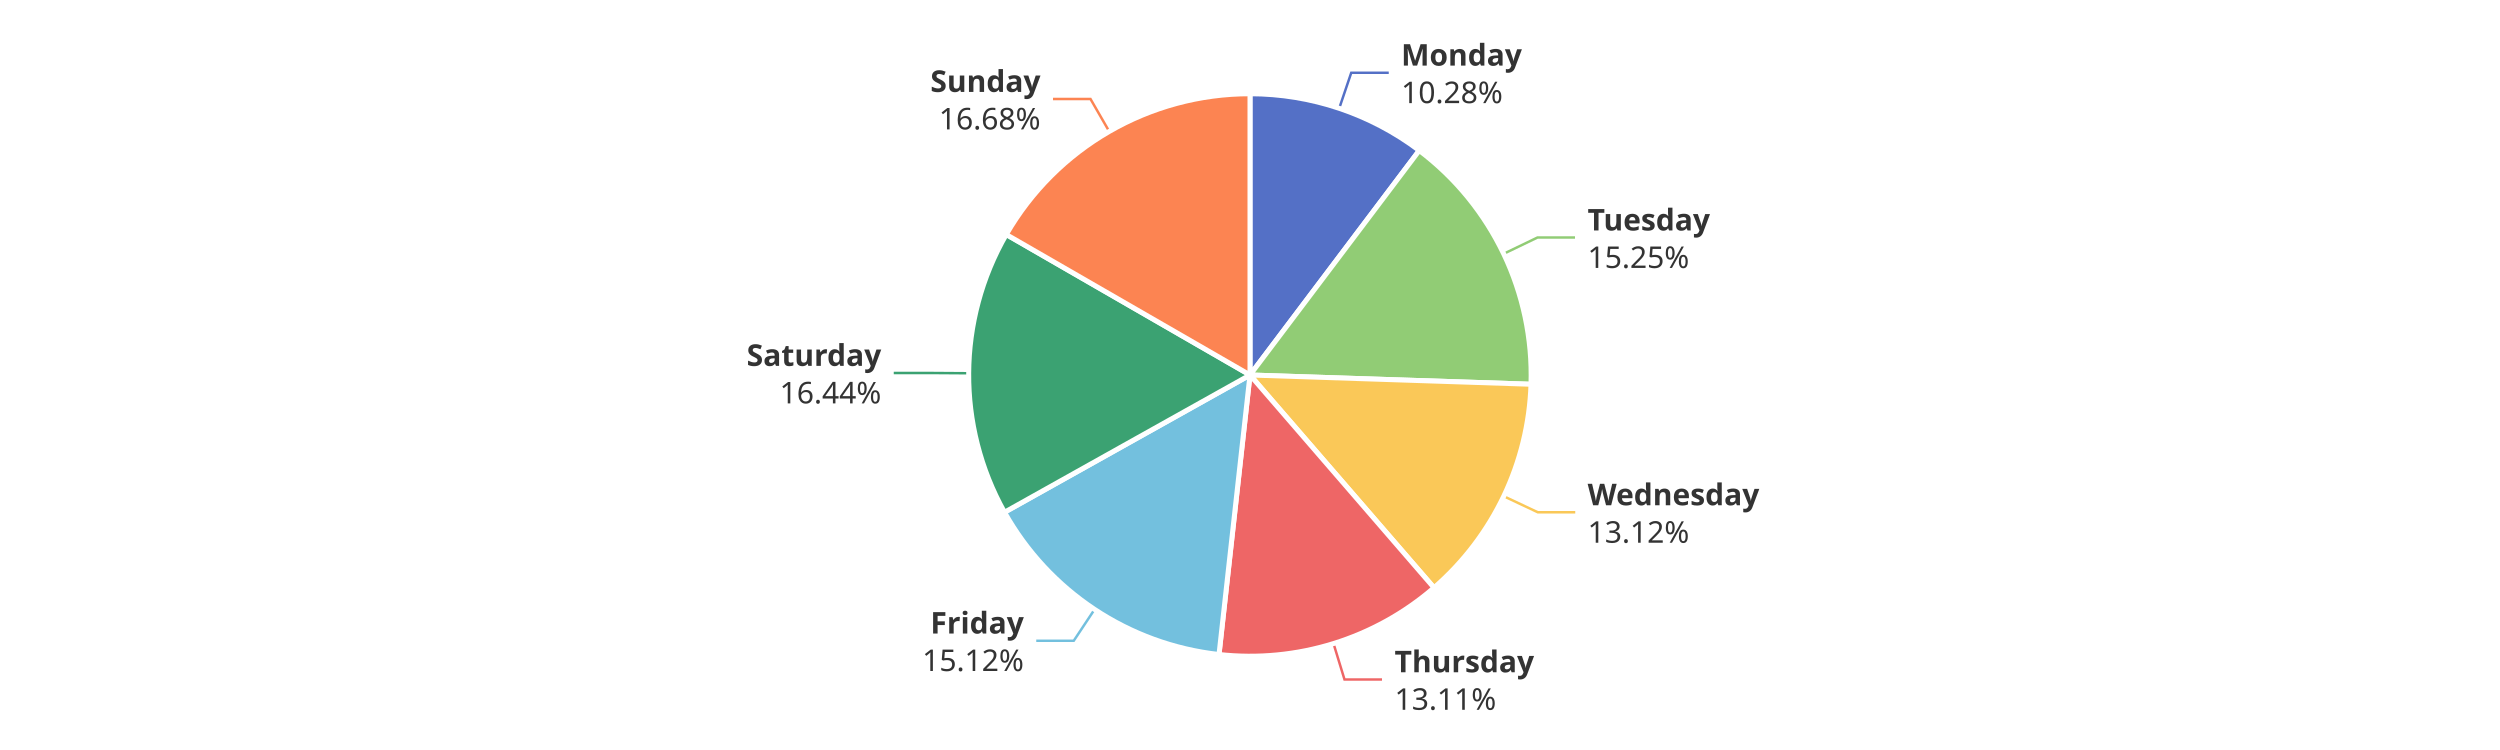
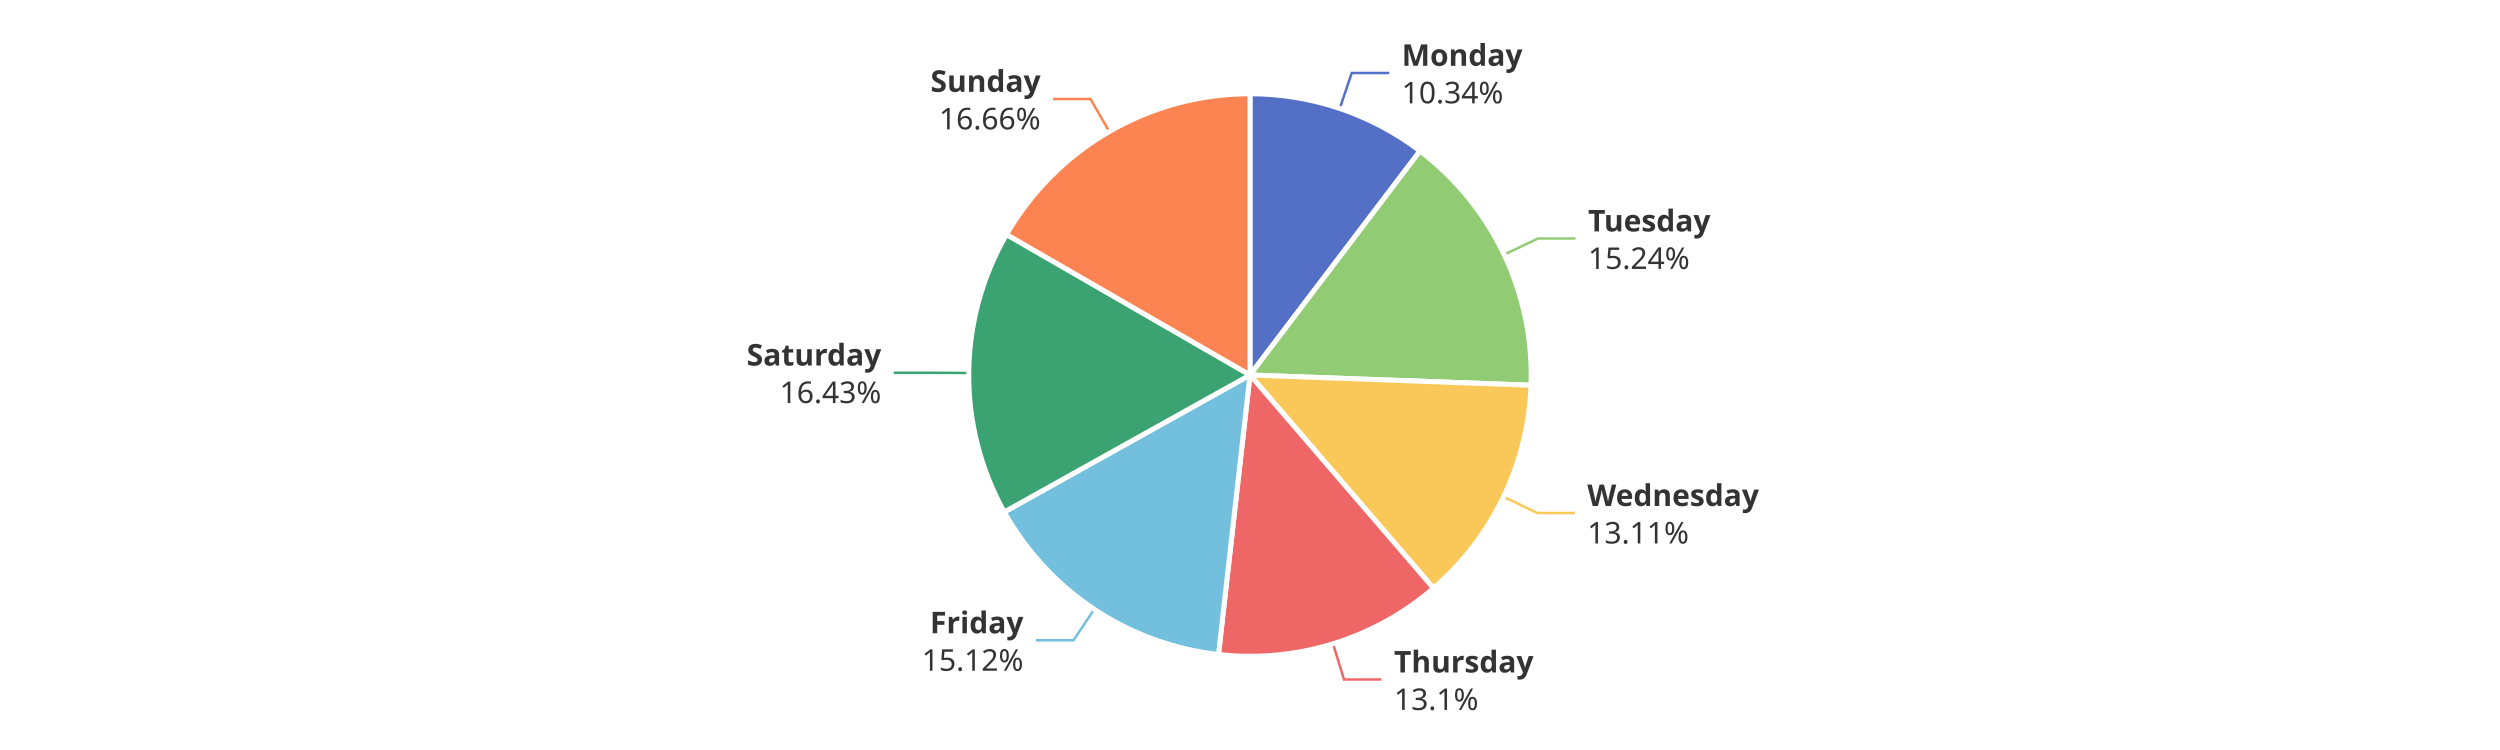
<svg xmlns="http://www.w3.org/2000/svg" width="1000" height="300" version="1.1" baseProfile="full" viewBox="0 0 1000 300">
  <rect width="1000" height="300" x="0" y="0" id="0" fill="#ffffff" />
-   <polyline points="535.7 43.3 540.5 29.1 555.5 29.1" fill="none" stroke="#5470c6" />
-   <polyline points="601.5 101.5 615 95 630 95" fill="none" stroke="#91cc75" />
-   <polyline points="601.5 198.5 615.1 204.9 630.1 204.9" fill="none" stroke="#fac858" />
-   <polyline points="533.4 257.4 537.8 271.8 552.8 271.8" fill="none" stroke="#ee6666" />
-   <polyline points="437.8 243.8 429.5 256.3 414.5 256.3" fill="none" stroke="#73c0de" />
-   <polyline points="387.5 149.3 372.5 149.2 357.5 149.2" fill="none" stroke="#3ba272" />
+   <polyline points="535.9 43.4 540.7 29.2 555.7 29.2" fill="none" stroke="#5470c6" />
+   <polyline points="601.7 101.8 615.2 95.4 630.2 95.4" fill="none" stroke="#91cc75" />
+   <polyline points="601.4 198.7 614.9 205.2 629.9 205.2" fill="none" stroke="#fac858" />
+   <polyline points="533.2 257.5 537.6 271.8 552.6 271.8" fill="none" stroke="#ee6666" />
+   <polyline points="437.7 243.7 429.4 256.1 414.4 256.1" fill="none" stroke="#73c0de" />
+   <polyline points="387.5 149.2 372.5 149.1 357.5 149.1" fill="none" stroke="#3ba272" />
  <polyline points="443.7 52.6 436.2 39.6 421.2 39.6" fill="none" stroke="#fc8452" />
-   <path d="M500 37.5A112.5 112.5 0 0 1 567.7 60.2L500 150Z" fill="#5470c6" stroke="#fff" stroke-width="2" stroke-linejoin="round" />
-   <path d="M567.7 60.2A112.5 112.5 0 0 1 612.4 153.7L500 150Z" fill="#91cc75" stroke="#fff" stroke-width="2" stroke-linejoin="round" />
-   <path d="M612.4 153.7A112.5 112.5 0 0 1 573.6 235.1L500 150Z" fill="#fac858" stroke="#fff" stroke-width="2" stroke-linejoin="round" />
-   <path d="M573.6 235.1A112.5 112.5 0 0 1 487.6 261.8L500 150Z" fill="#ee6666" stroke="#fff" stroke-width="2" stroke-linejoin="round" />
-   <path d="M487.6 261.8A112.5 112.5 0 0 1 401.8 204.9L500 150Z" fill="#73c0de" stroke="#fff" stroke-width="2" stroke-linejoin="round" />
-   <path d="M401.8 204.9A112.5 112.5 0 0 1 402.5 93.8L500 150Z" fill="#3ba272" stroke="#fff" stroke-width="2" stroke-linejoin="round" />
-   <path d="M402.5 93.8A112.5 112.5 0 0 1 500 37.5L500 150Z" fill="#fc8452" stroke="#fff" stroke-width="2" stroke-linejoin="round" />
-   <path d="M0 -15l42.8 0l0 30l-42.8 0Z" transform="translate(560.4648 29.0916)" fill="none" />
-   <text dominant-baseline="central" text-anchor="start" style="font-size:12px;font-family:sans-serif;font-weight:bold;" y="-7.5" transform="translate(560.4648 29.0916)" fill="#333" stroke="rgb(255,255,255)" stroke-width="2" paint-order="stroke" stroke-miterlimit="2">Monday</text>
-   <text dominant-baseline="central" text-anchor="start" style="font-size:12px;font-family:sans-serif;" y="7.5" transform="translate(560.4648 29.0916)" fill="#333" stroke="rgb(255,255,255)" stroke-width="2" paint-order="stroke" stroke-miterlimit="2">10.28%</text>
-   <path d="M0 -15l46.2 0l0 30l-46.2 0Z" transform="translate(635.0394 95.0255)" fill="none" />
-   <text dominant-baseline="central" text-anchor="start" style="font-size:12px;font-family:sans-serif;font-weight:bold;" y="-7.5" transform="translate(635.0394 95.0255)" fill="#333" stroke="rgb(255,255,255)" stroke-width="2" paint-order="stroke" stroke-miterlimit="2">Tuesday</text>
-   <text dominant-baseline="central" text-anchor="start" style="font-size:12px;font-family:sans-serif;" y="7.5" transform="translate(635.0394 95.0255)" fill="#333" stroke="rgb(255,255,255)" stroke-width="2" paint-order="stroke" stroke-miterlimit="2">15.25%</text>
-   <path d="M0 -15l63.6 0l0 30l-63.6 0Z" transform="translate(635.0566 204.9384)" fill="none" />
-   <text dominant-baseline="central" text-anchor="start" style="font-size:12px;font-family:sans-serif;font-weight:bold;" y="-7.5" transform="translate(635.0566 204.9384)" fill="#333" stroke="rgb(255,255,255)" stroke-width="2" paint-order="stroke" stroke-miterlimit="2">Wednesday</text>
-   <text dominant-baseline="central" text-anchor="start" style="font-size:12px;font-family:sans-serif;" y="7.5" transform="translate(635.0566 204.9384)" fill="#333" stroke="rgb(255,255,255)" stroke-width="2" paint-order="stroke" stroke-miterlimit="2">13.12%</text>
-   <path d="M0 -15l50.2 0l0 30l-50.2 0Z" transform="translate(557.8346 271.7571)" fill="none" />
-   <text dominant-baseline="central" text-anchor="start" style="font-size:12px;font-family:sans-serif;font-weight:bold;" y="-7.5" transform="translate(557.8346 271.7571)" fill="#333" stroke="rgb(255,255,255)" stroke-width="2" paint-order="stroke" stroke-miterlimit="2">Thursday</text>
-   <text dominant-baseline="central" text-anchor="start" style="font-size:12px;font-family:sans-serif;" y="7.5" transform="translate(557.8346 271.7571)" fill="#333" stroke="rgb(255,255,255)" stroke-width="2" paint-order="stroke" stroke-miterlimit="2">13.11%</text>
-   <path d="M-40.9 -15l40.9 0l0 30l-40.9 0Z" transform="translate(409.5316 256.2565)" fill="none" />
-   <text dominant-baseline="central" text-anchor="end" style="font-size:12px;font-family:sans-serif;font-weight:bold;" y="-7.5" transform="translate(409.5316 256.2565)" fill="#333" stroke="rgb(255,255,255)" stroke-width="2" paint-order="stroke" stroke-miterlimit="2">Friday</text>
-   <text dominant-baseline="central" text-anchor="end" style="font-size:12px;font-family:sans-serif;" y="7.5" transform="translate(409.5316 256.2565)" fill="#333" stroke="rgb(255,255,255)" stroke-width="2" paint-order="stroke" stroke-miterlimit="2">15.12%</text>
-   <path d="M-48.2 -15l48.2 0l0 30l-48.2 0Z" transform="translate(352.5025 149.1989)" fill="none" />
-   <text dominant-baseline="central" text-anchor="end" style="font-size:12px;font-family:sans-serif;font-weight:bold;" y="-7.5" transform="translate(352.5025 149.1989)" fill="#333" stroke="rgb(255,255,255)" stroke-width="2" paint-order="stroke" stroke-miterlimit="2">Saturday</text>
-   <text dominant-baseline="central" text-anchor="end" style="font-size:12px;font-family:sans-serif;" y="7.5" transform="translate(352.5025 149.1989)" fill="#333" stroke="rgb(255,255,255)" stroke-width="2" paint-order="stroke" stroke-miterlimit="2">16.44%</text>
-   <path d="M-40.9 -15l40.9 0l0 30l-40.9 0Z" transform="translate(416.2038 39.6085)" fill="none" />
-   <text dominant-baseline="central" text-anchor="end" style="font-size:12px;font-family:sans-serif;font-weight:bold;" y="-7.5" transform="translate(416.2038 39.6085)" fill="#333" stroke="rgb(255,255,255)" stroke-width="2" paint-order="stroke" stroke-miterlimit="2">Sunday</text>
-   <text dominant-baseline="central" text-anchor="end" style="font-size:12px;font-family:sans-serif;" y="7.5" transform="translate(416.2038 39.6085)" fill="#333" stroke="rgb(255,255,255)" stroke-width="2" paint-order="stroke" stroke-miterlimit="2">16.68%</text>
+   <path d="M500 37.5A112.5 112.5 0 0 1 568 60.4L500 150Z" fill="#5470c6" stroke="#fff" stroke-width="2" stroke-linejoin="round" />
+   <path d="M568 60.4A112.5 112.5 0 0 1 612.4 154.1L500 150Z" fill="#91cc75" stroke="#fff" stroke-width="2" stroke-linejoin="round" />
+   <path d="M612.4 154.1A112.5 112.5 0 0 1 573.4 235.3L500 150Z" fill="#fac858" stroke="#fff" stroke-width="2" stroke-linejoin="round" />
+   <path d="M573.4 235.3A112.5 112.5 0 0 1 487.4 261.8L500 150Z" fill="#ee6666" stroke="#fff" stroke-width="2" stroke-linejoin="round" />
+   <path d="M487.4 261.8A112.5 112.5 0 0 1 401.7 204.8L500 150Z" fill="#73c0de" stroke="#fff" stroke-width="2" stroke-linejoin="round" />
+   <path d="M401.7 204.8A112.5 112.5 0 0 1 402.6 93.8L500 150Z" fill="#3ba272" stroke="#fff" stroke-width="2" stroke-linejoin="round" />
+   <path d="M402.6 93.8A112.5 112.5 0 0 1 500 37.5L500 150Z" fill="#fc8452" stroke="#fff" stroke-width="2" stroke-linejoin="round" />
+   <path d="M0 -15l42.8 0l0 30l-42.8 0Z" transform="translate(560.6887 29.1667)" fill="none" />
+   <text dominant-baseline="central" text-anchor="start" style="font-size:12px;font-family:sans-serif;font-weight:bold;" y="-7.5" transform="translate(560.6887 29.1667)" fill="#333" stroke="rgb(255,255,255)" stroke-width="2" paint-order="stroke" stroke-miterlimit="2">Monday</text>
+   <text dominant-baseline="central" text-anchor="start" style="font-size:12px;font-family:sans-serif;" y="7.5" transform="translate(560.6887 29.1667)" fill="#333" stroke="rgb(255,255,255)" stroke-width="2" paint-order="stroke" stroke-miterlimit="2">10.34%</text>
+   <path d="M0 -15l46.2 0l0 30l-46.2 0Z" transform="translate(635.2225 95.4104)" fill="none" />
+   <text dominant-baseline="central" text-anchor="start" style="font-size:12px;font-family:sans-serif;font-weight:bold;" y="-7.5" transform="translate(635.2225 95.4104)" fill="#333" stroke="rgb(255,255,255)" stroke-width="2" paint-order="stroke" stroke-miterlimit="2">Tuesday</text>
+   <text dominant-baseline="central" text-anchor="start" style="font-size:12px;font-family:sans-serif;" y="7.5" transform="translate(635.2225 95.4104)" fill="#333" stroke="rgb(255,255,255)" stroke-width="2" paint-order="stroke" stroke-miterlimit="2">15.24%</text>
+   <path d="M0 -15l63.6 0l0 30l-63.6 0Z" transform="translate(634.912 205.2403)" fill="none" />
+   <text dominant-baseline="central" text-anchor="start" style="font-size:12px;font-family:sans-serif;font-weight:bold;" y="-7.5" transform="translate(634.912 205.2403)" fill="#333" stroke="rgb(255,255,255)" stroke-width="2" paint-order="stroke" stroke-miterlimit="2">Wednesday</text>
+   <text dominant-baseline="central" text-anchor="start" style="font-size:12px;font-family:sans-serif;" y="7.5" transform="translate(634.912 205.2403)" fill="#333" stroke="rgb(255,255,255)" stroke-width="2" paint-order="stroke" stroke-miterlimit="2">13.11%</text>
+   <path d="M0 -15l50.2 0l0 30l-50.2 0Z" transform="translate(557.6013 271.8293)" fill="none" />
+   <text dominant-baseline="central" text-anchor="start" style="font-size:12px;font-family:sans-serif;font-weight:bold;" y="-7.5" transform="translate(557.6013 271.8293)" fill="#333" stroke="rgb(255,255,255)" stroke-width="2" paint-order="stroke" stroke-miterlimit="2">Thursday</text>
+   <text dominant-baseline="central" text-anchor="start" style="font-size:12px;font-family:sans-serif;" y="7.5" transform="translate(557.6013 271.8293)" fill="#333" stroke="rgb(255,255,255)" stroke-width="2" paint-order="stroke" stroke-miterlimit="2">13.1%</text>
+   <path d="M-40.9 -15l40.9 0l0 30l-40.9 0Z" transform="translate(409.371 256.1499)" fill="none" />
+   <text dominant-baseline="central" text-anchor="end" style="font-size:12px;font-family:sans-serif;font-weight:bold;" y="-7.5" transform="translate(409.371 256.1499)" fill="#333" stroke="rgb(255,255,255)" stroke-width="2" paint-order="stroke" stroke-miterlimit="2">Friday</text>
+   <text dominant-baseline="central" text-anchor="end" style="font-size:12px;font-family:sans-serif;" y="7.5" transform="translate(409.371 256.1499)" fill="#333" stroke="rgb(255,255,255)" stroke-width="2" paint-order="stroke" stroke-miterlimit="2">15.12%</text>
+   <path d="M-48.2 -15l48.2 0l0 30l-48.2 0Z" transform="translate(352.5035 149.0588)" fill="none" />
+   <text dominant-baseline="central" text-anchor="end" style="font-size:12px;font-family:sans-serif;font-weight:bold;" y="-7.5" transform="translate(352.5035 149.0588)" fill="#333" stroke="rgb(255,255,255)" stroke-width="2" paint-order="stroke" stroke-miterlimit="2">Saturday</text>
+   <text dominant-baseline="central" text-anchor="end" style="font-size:12px;font-family:sans-serif;" y="7.5" transform="translate(352.5035 149.0588)" fill="#333" stroke="rgb(255,255,255)" stroke-width="2" paint-order="stroke" stroke-miterlimit="2">16.43%</text>
+   <path d="M-40.9 -15l40.9 0l0 30l-40.9 0Z" transform="translate(416.2442 39.5851)" fill="none" />
+   <text dominant-baseline="central" text-anchor="end" style="font-size:12px;font-family:sans-serif;font-weight:bold;" y="-7.5" transform="translate(416.2442 39.5851)" fill="#333" stroke="rgb(255,255,255)" stroke-width="2" paint-order="stroke" stroke-miterlimit="2">Sunday</text>
+   <text dominant-baseline="central" text-anchor="end" style="font-size:12px;font-family:sans-serif;" y="7.5" transform="translate(416.2442 39.5851)" fill="#333" stroke="rgb(255,255,255)" stroke-width="2" paint-order="stroke" stroke-miterlimit="2">16.66%</text>
</svg>
